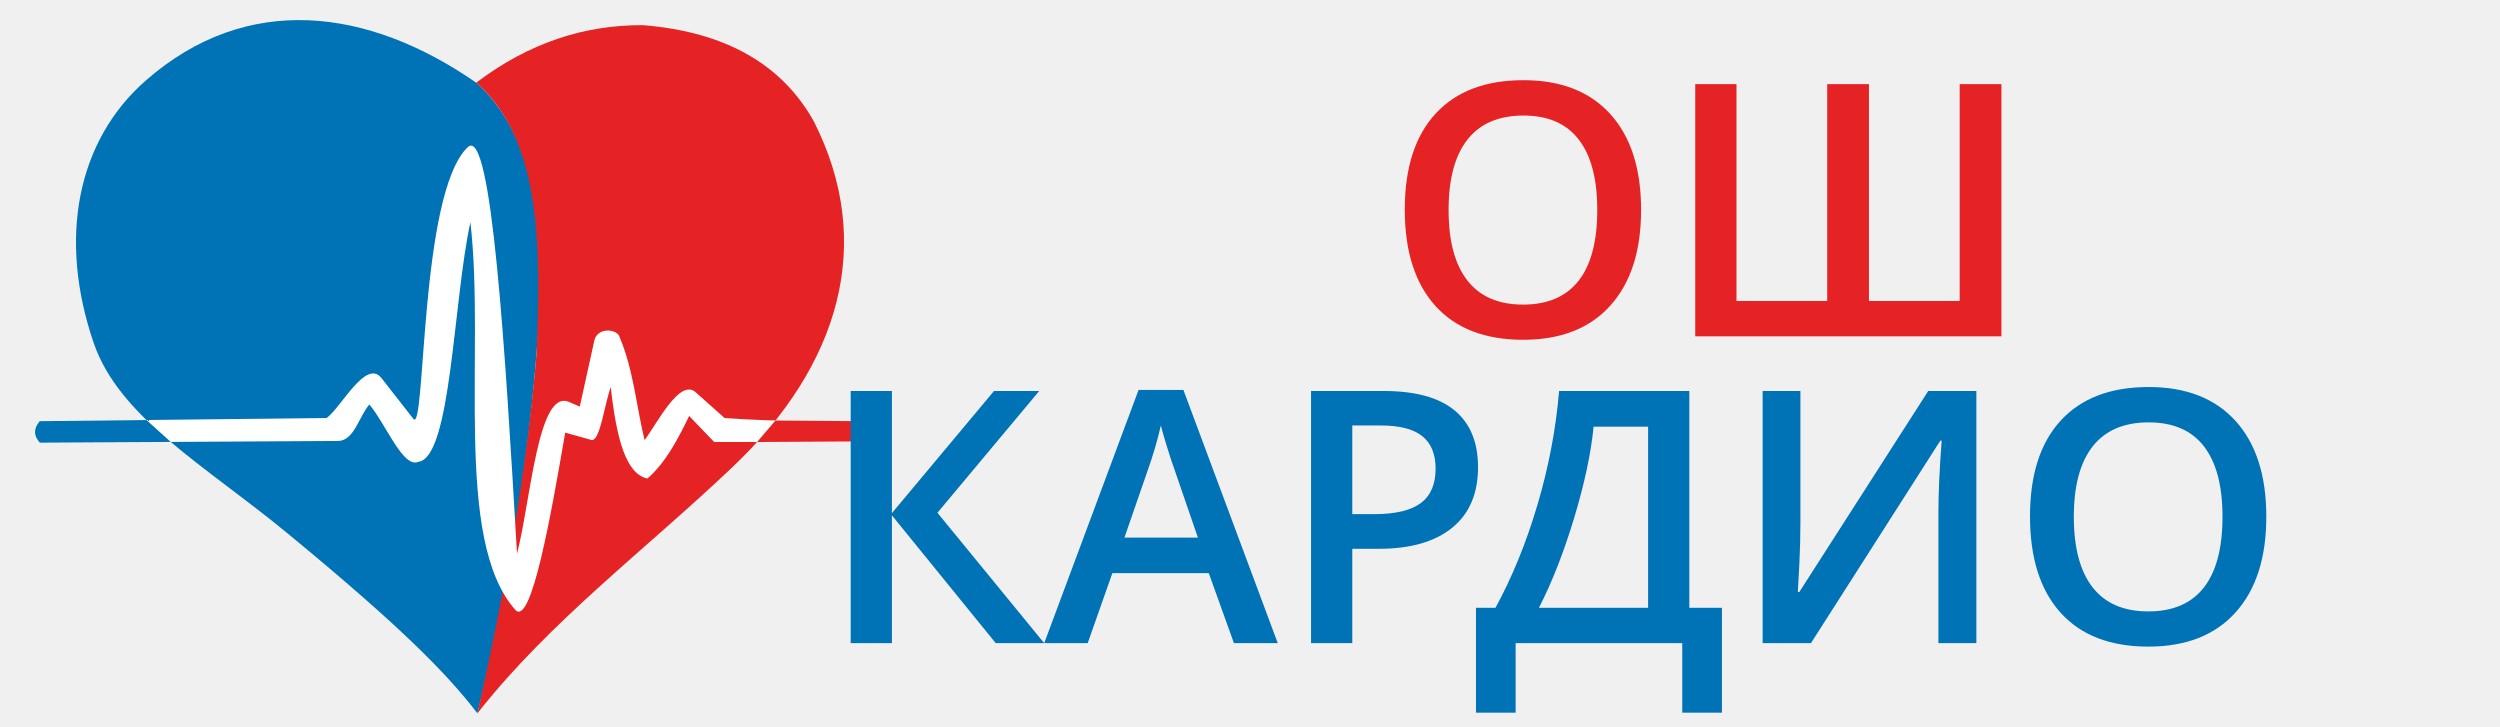
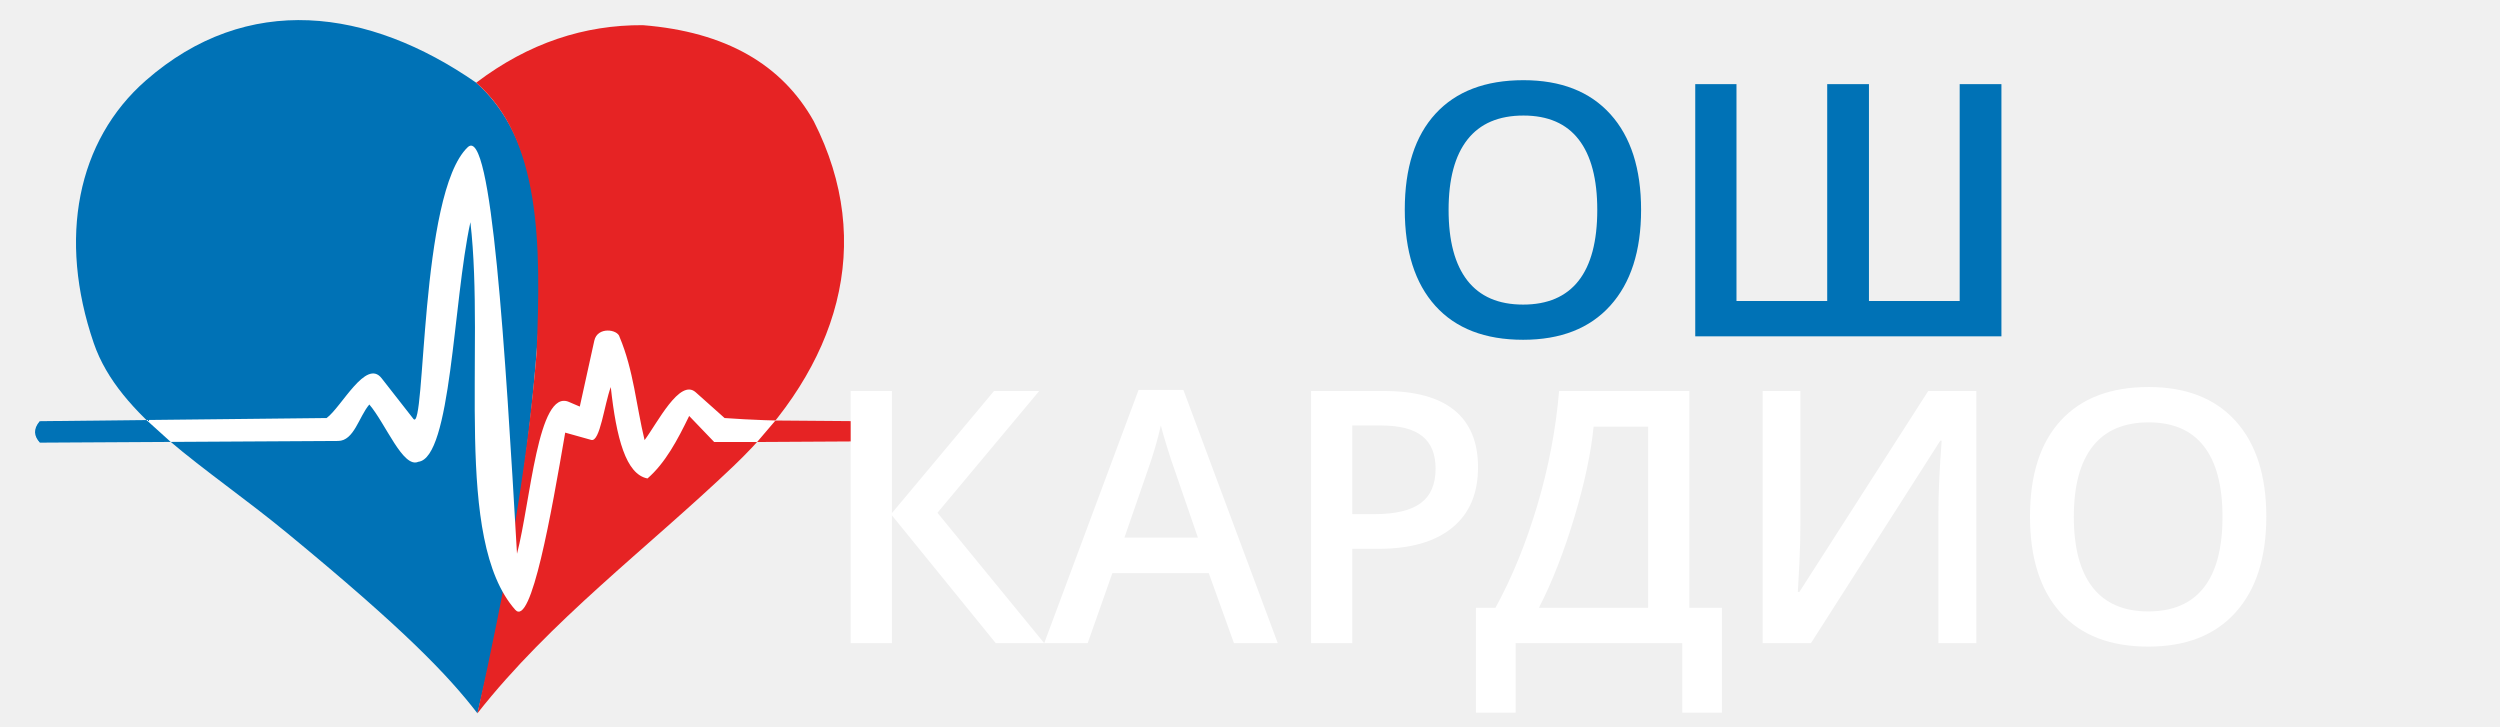
<svg xmlns="http://www.w3.org/2000/svg" version="1.1" id="svg3525" viewBox="0 0 2300 668" height="668" width="2300">
  <defs id="defs3527">
    <clipPath id="clipPath3445" clipPathUnits="userSpaceOnUse">
      <path id="path3447" d="m 0,1000 2000,0 L 2000,0 0,0 0,1000 Z" />
    </clipPath>
  </defs>
  <g transform="translate(0,-384.3623)" id="layer1">
    <g id="g3441" transform="matrix(0.8265539,0,0,-0.8265539,25.86538,1122.104)">
      <g clip-path="url(#clipPath3445)" id="g3443">
        <g transform="translate(131.0359,802.9832)" id="g3449">
          <path id="path3451" style="fill:#0072b6;fill-opacity:1;fill-rule:evenodd;stroke:none" d="m 0,0 c 113.001,98.917 247.989,80.524 367.714,-2.472 58.575,-51.826 77.861,-144.562 69.6,-267.845 -8.063,-120.326 -26.201,-264.304 -68.25,-434.06 -32.784,42.479 -81.063,93.096 -211.927,200.767 -90.899,74.789 -186.666,128.326 -215.132,211.316 C -97.983,-175.714 -76.529,-66.991 0,0" />
        </g>
        <g transform="translate(498.7503,800.5115)" id="g3453">
          <path id="path3455" style="fill:#e62324;fill-opacity:1;fill-rule:evenodd;stroke:none" d="M 0,0 C 58.644,44.447 120.669,64.387 185.494,64.02 277.935,56.629 340.446,20.118 375.71,-42.905 445.132,-179.532 403.432,-315.233 286.467,-426.69 189.336,-519.247 82.858,-598.327 1.349,-701.905 31.458,-567.33 56.425,-433.296 67.179,-300.766 72.426,-179.365 71.665,-62.561 0,0" />
        </g>
        <g transform="translate(12.2074,423.7703)" id="g3457">
          <path id="path3459" style="fill:#ffffff;fill-opacity:1;fill-rule:evenodd;stroke:none" d="m 0,0 320.049,3.479 c 16.645,12.294 43.819,66.53 61.162,44.357 L 416.583,2.611 c 13.93,-17.809 6.539,250.985 60.533,302.333 26.575,25.272 41.784,-226.849 54.833,-452.537 15.177,58.088 23.253,183.809 57.706,169.045 l 12.176,-5.218 16.17,73.411 c 3.492,15.852 26.221,12.688 28.121,4.056 15.651,-37.108 18.553,-76.533 27.83,-114.8 14.226,19.016 39.152,69.085 56.877,53.28 L 763.015,3.479 C 822.177,-0.798 877.749,0 933.889,0.291 c 8.887,0.047 8.309,-23.483 -0.58,-23.483 l -181.89,0 -27.83,28.99 c -12.905,-26.6 -26.49,-52.296 -46.384,-69.576 -23.991,4.581 -34.659,44.63 -40.878,101.752 -7.247,-19.616 -11.988,-61.577 -21.74,-58.847 -9.664,2.706 -19.328,5.412 -28.99,8.117 -15.396,-89.621 -37.771,-217.378 -55.661,-197.131 -69.183,78.299 -33.242,287.58 -49.863,431.37 C 460.746,132.58 458.805,-40.929 422.093,-45.224 405.085,-52.94 385.759,-2.705 367.592,18.553 355.996,5.025 350.622,-21.932 332.804,-22.032 L 0.186,-23.921 C -3.957,-19.873 -8.036,-10.44 0,0" />
        </g>
        <g transform="translate(12.8504,423.7544)" id="g3461">
          <path id="path3463" style="fill:#0072b6;fill-opacity:1;fill-rule:evenodd;stroke:none" d="m 0,0 118.87,1.292 26.999,-24.386 C 97.308,-23.37 48.747,-23.645 0.186,-23.921 -6.44,-16.652 -7.377,-8.772 0,0" />
        </g>
        <g transform="translate(831.8276,424.4991)" id="g3465">
          <path id="path3467" style="fill:#e62324;fill-opacity:1;fill-rule:evenodd;stroke:none" d="m 0,0 116.994,-0.933 c 6.658,-7.311 6.234,-14.727 -0.062,-22.231 L -20.423,-23.937 0,0 Z" />
        </g>
      </g>
    </g>
    <text id="text3567" y="693.791" x="1608.966" style="font-style:normal;font-variant:normal;font-weight:normal;font-stretch:normal;font-size:40px;line-height:94%;font-family:Ubuntu;-inkscape-font-specification:'Ubuntu, Normal';text-align:start;letter-spacing:0px;word-spacing:0px;writing-mode:lr-tb;text-anchor:start;fill:#e62324;fill-opacity:1;stroke:none;stroke-width:1px;stroke-linecap:butt;stroke-linejoin:miter;stroke-opacity:1" xml:space="preserve">
-       <tspan style="font-style:normal;font-variant:normal;font-weight:600;font-stretch:normal;font-size:325px;line-height:94%;font-family:'Open Sans';-inkscape-font-specification:'Open Sans Semi-Bold';text-align:center;writing-mode:lr-tb;text-anchor:middle;fill:#e62324;fill-opacity:1" y="693.791" x="1608.966" id="tspan3569">ОШ</tspan>
+       <tspan style="font-style:normal;font-variant:normal;font-weight:600;font-stretch:normal;font-size:325px;line-height:94%;font-family:'Open Sans';-inkscape-font-specification:'Open Sans Semi-Bold';text-align:center;writing-mode:lr-tb;text-anchor:middle;fill:#0072b6;fill-opacity:1" y="693.791" x="1608.966" id="tspan3569">ОШ</tspan>
      <tspan style="font-style:normal;font-variant:normal;font-weight:600;font-stretch:normal;font-size:287.5px;line-height:94%;font-family:'Open Sans';-inkscape-font-specification:'Open Sans Semi-Bold';text-align:center;writing-mode:lr-tb;text-anchor:middle;fill:#e62324;fill-opacity:1" id="tspan3571" y="999.291" x="1608.966" />
    </text>
-     <text id="text3579" y="976.076" x="1606.856" style="font-style:normal;font-variant:normal;font-weight:normal;font-stretch:normal;font-size:275px;line-height:125%;font-family:Ubuntu;-inkscape-font-specification:'Ubuntu, Normal';text-align:start;letter-spacing:0px;word-spacing:0px;writing-mode:lr-tb;text-anchor:start;fill:#0072b6;fill-opacity:1;stroke:none;stroke-width:1px;stroke-linecap:butt;stroke-linejoin:miter;stroke-opacity:1" xml:space="preserve">
+     <text id="text3579" y="976.076" x="1606.856" style="font-style:normal;font-variant:normal;font-weight:normal;font-stretch:normal;font-size:275px;line-height:125%;font-family:Ubuntu;-inkscape-font-specification:'Ubuntu, Normal';text-align:start;letter-spacing:0px;word-spacing:0px;writing-mode:lr-tb;text-anchor:start;fill:#ffffff;fill-opacity:1;stroke:none;stroke-width:1px;stroke-linecap:butt;stroke-linejoin:miter;stroke-opacity:1" xml:space="preserve">
      <tspan style="font-style:normal;font-variant:normal;font-weight:600;font-stretch:normal;font-size:325px;font-family:'Open Sans';-inkscape-font-specification:'Open Sans Semi-Bold';text-align:center;word-spacing:0px;text-anchor:middle" y="976.076" x="1606.856" id="tspan3581">КАРДИО</tspan>
    </text>
  </g>
</svg>
